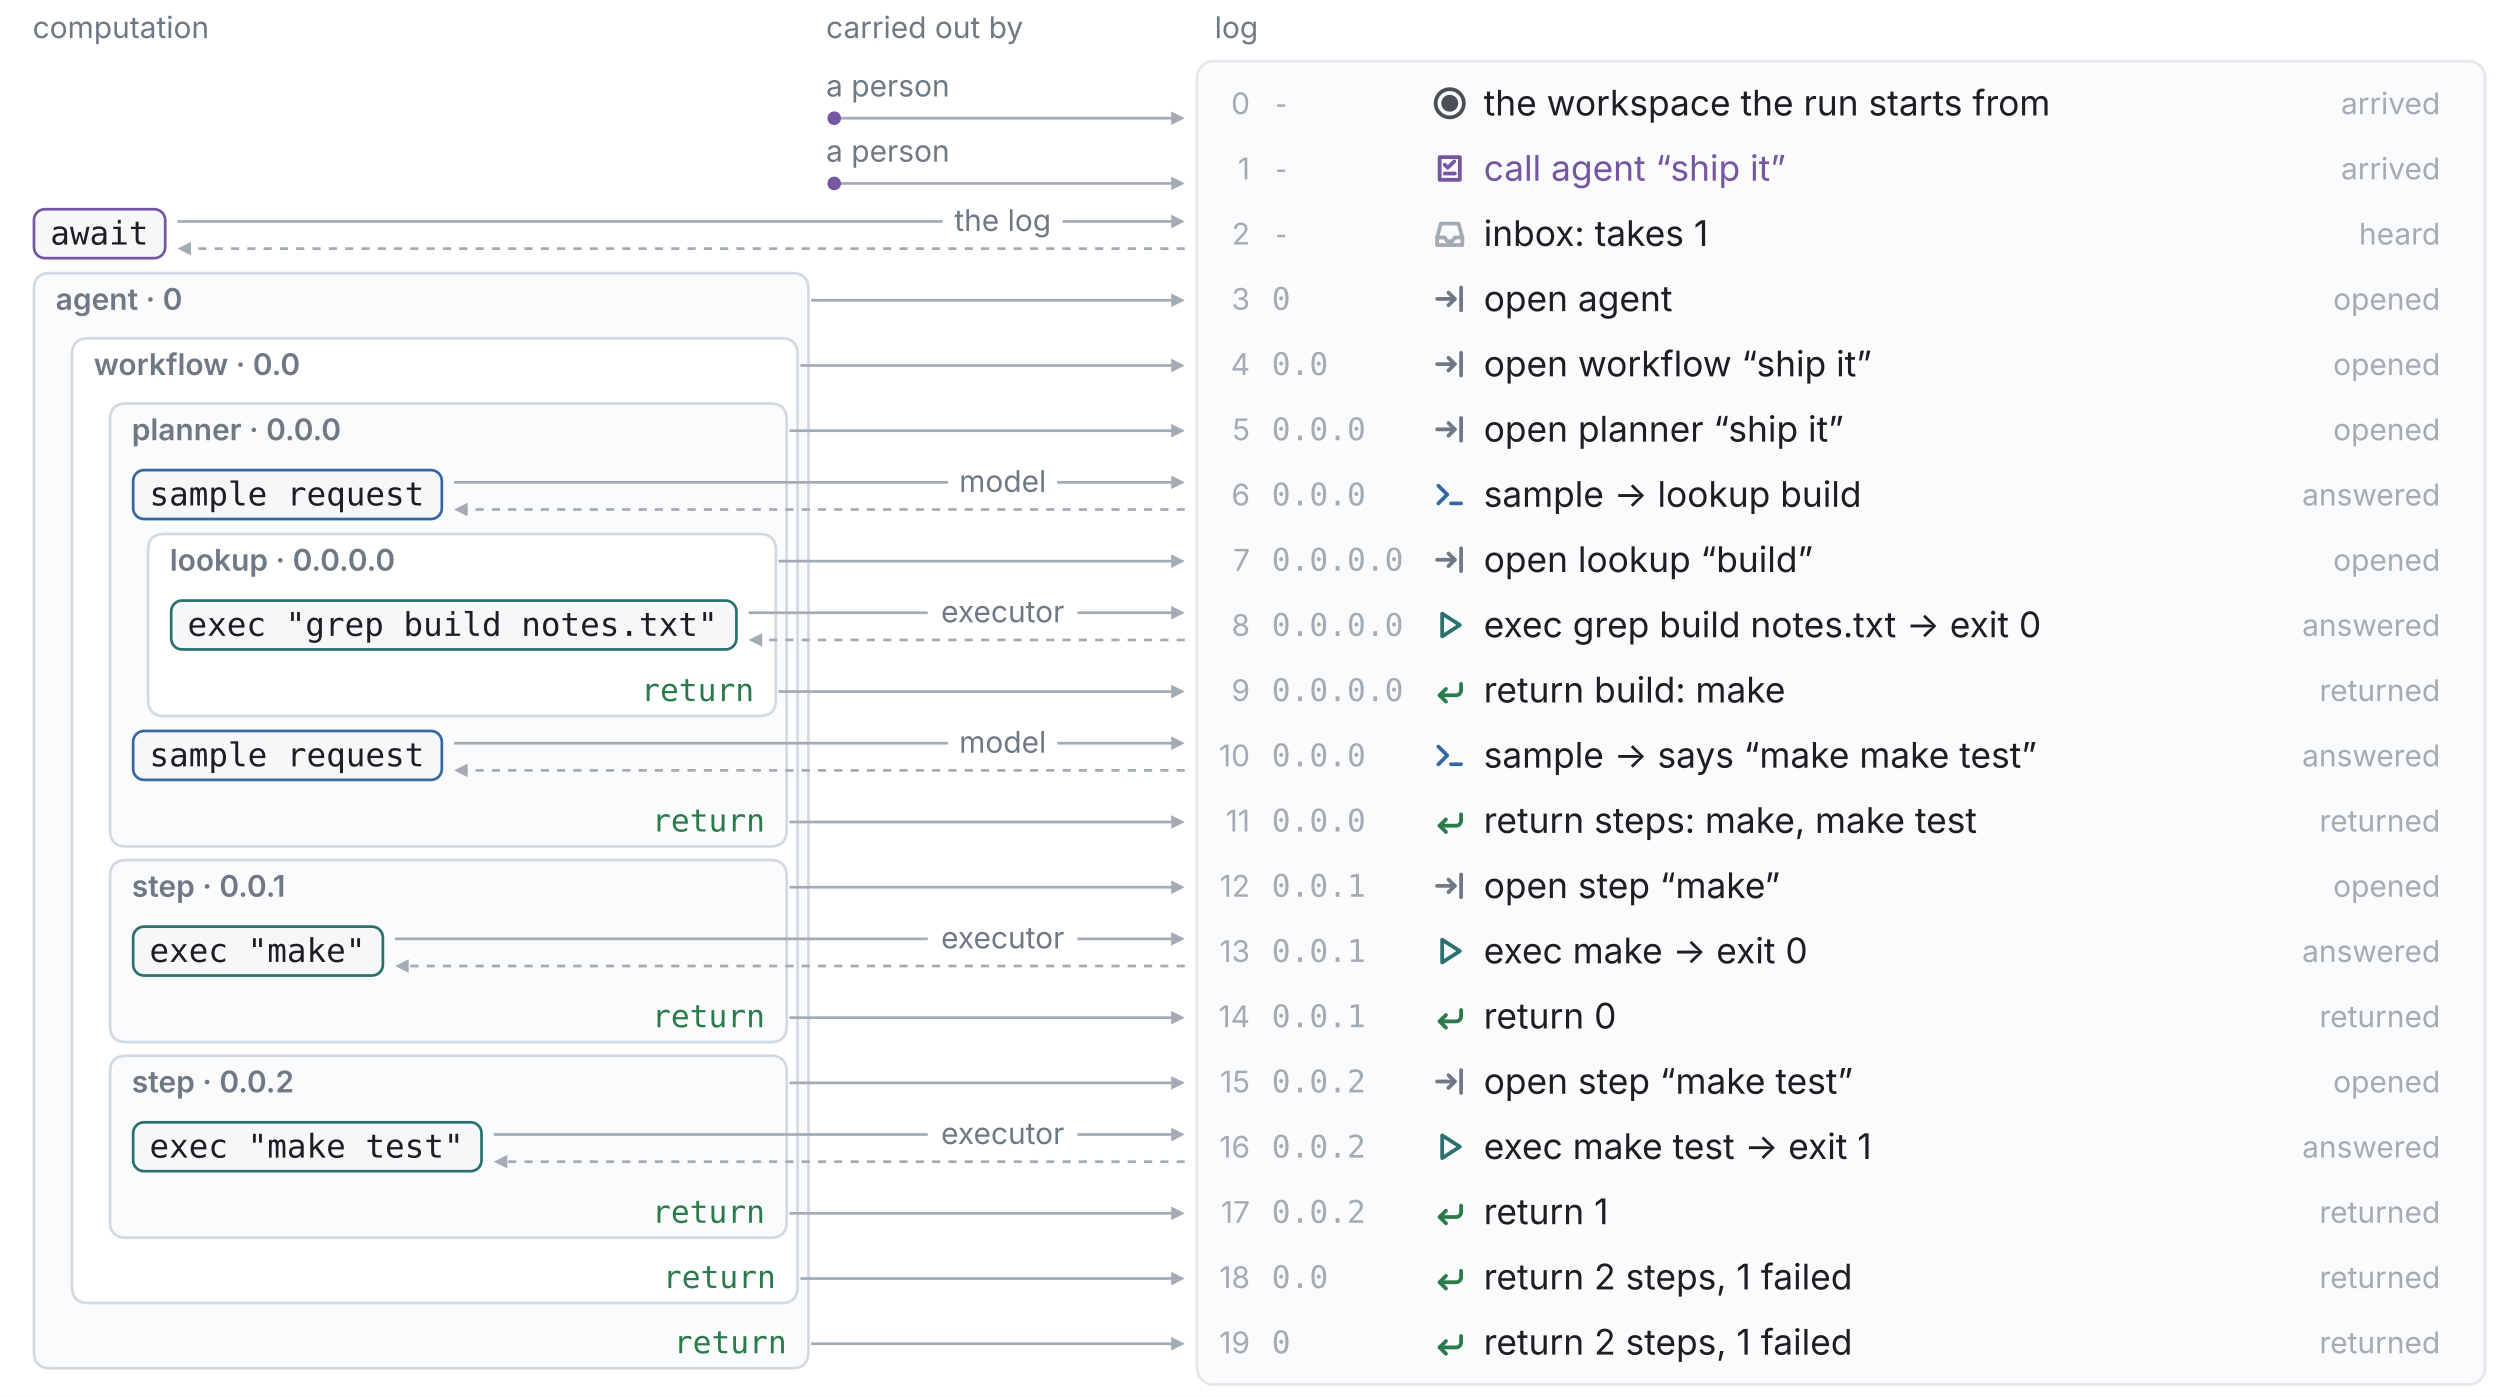
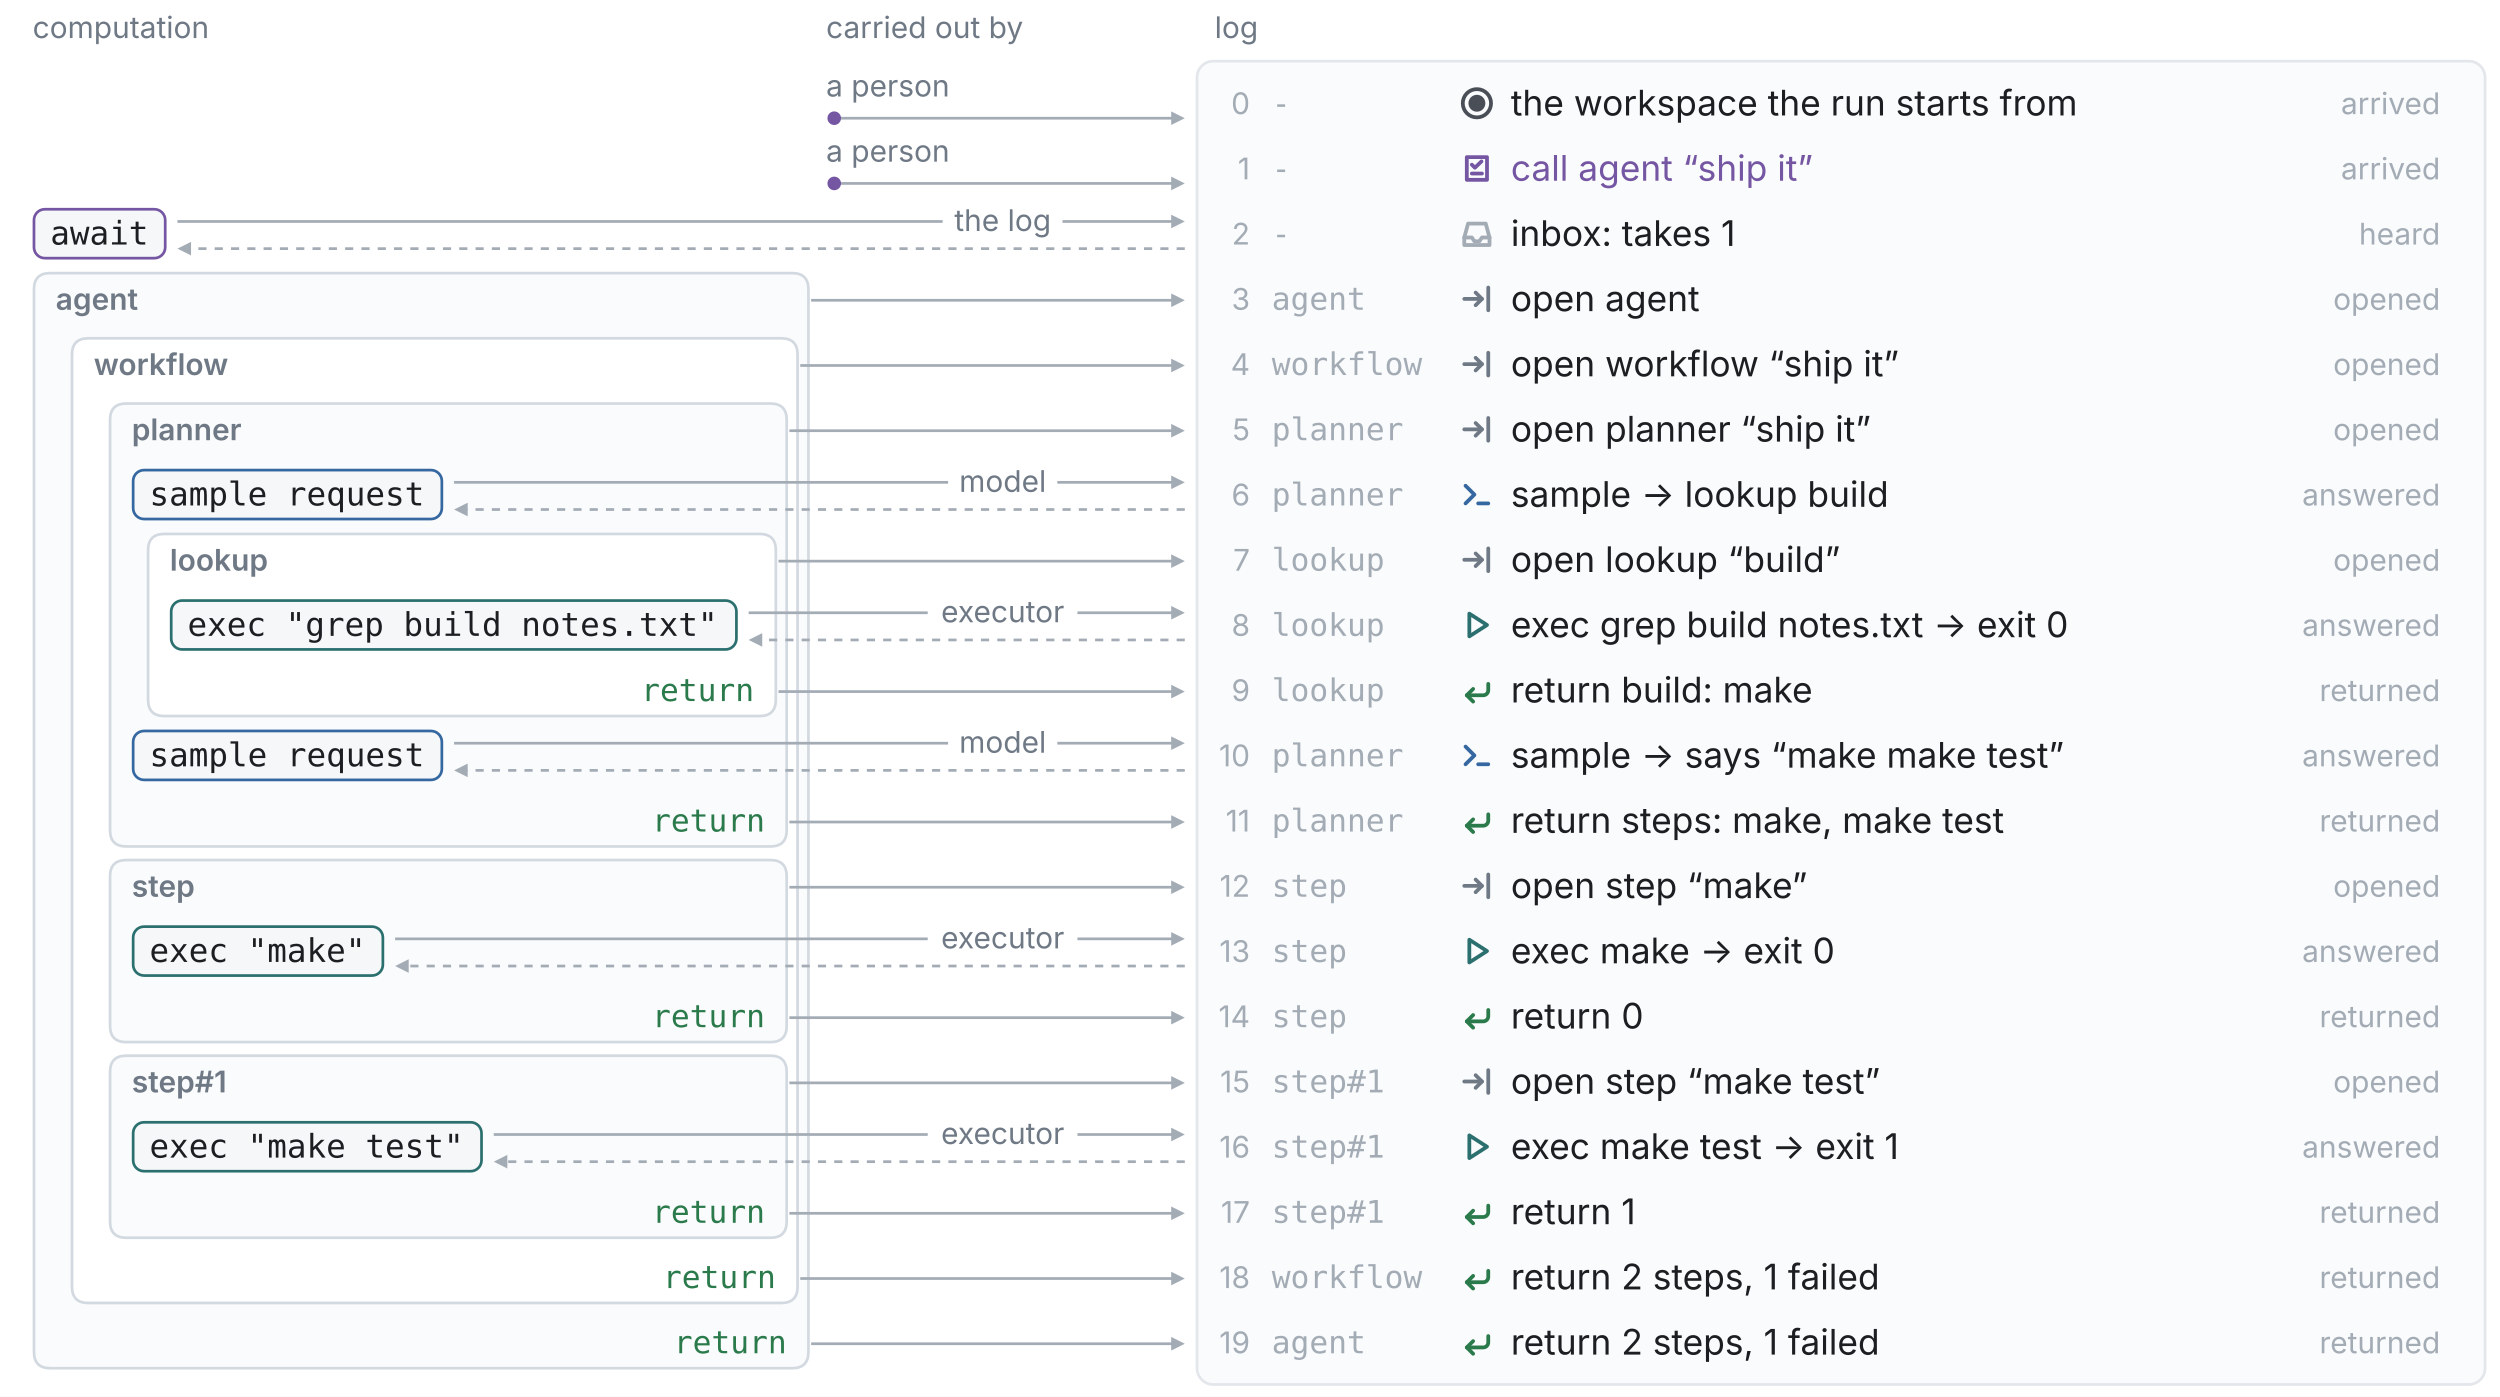
<svg xmlns="http://www.w3.org/2000/svg" viewBox="0 0 920 514" width="920" height="514">
  <style>text{font-family:-apple-system, BlinkMacSystemFont, 'Segoe UI', system-ui, sans-serif;font-size:13px;fill:#1c1e21}.m{font-family:ui-monospace, SFMono-Regular, Menlo, Consolas, monospace}.s{font-size:11px;fill:#6f7985}.f{font-size:11px;fill:#a3abb5}.b{font-weight:600}.n{font-variant-numeric:tabular-nums}.fr{font-family:ui-monospace, SFMono-Regular, Menlo, Consolas, monospace;font-size:11.5px;fill:#a3abb5}.ch{font-family:ui-monospace, SFMono-Regular, Menlo, Consolas, monospace;font-size:12px}.e{font-family:ui-monospace, SFMono-Regular, Menlo, Consolas, monospace;font-size:11.5px}.a{stroke:#a3abb5;fill:none}.d{stroke-dasharray:3 3}.bx{stroke:#d3d9e0;fill:none}</style>
  <rect width="920" height="514" fill="#fff" />
  <text x="12" y="14" class="s">computation</text>
  <text x="304" y="14" class="s">carried out by</text>
  <text x="447" y="14" class="s">log</text>
  <rect x="440.5" y="22.5" width="474" height="487" rx="6" fill="#fafbfc" stroke="#e3e6ea" />
  <path fill="#fafbfc" d="M12.5,497.5V106.5Q12.5,100.5 18.5,100.5H291.5Q297.5,100.5 297.5,106.5V497.5Q297.5,503.5 291.5,503.5H18.5Q12.5,503.5 12.5,497.5Z" />
  <path class="bx" d="M12.5,497.5V106.5Q12.5,100.5 18.5,100.5H291.5Q297.5,100.5 297.5,106.5V497.5Q297.5,503.5 291.5,503.5H18.5Q12.5,503.5 12.5,497.5" />
  <path fill="#fff" d="M26.5,473.5V130.5Q26.5,124.5 32.5,124.5H287.5Q293.5,124.5 293.5,130.5V473.5Q293.5,479.5 287.5,479.5H32.5Q26.5,479.5 26.5,473.5Z" />
  <path class="bx" d="M26.5,473.5V130.5Q26.5,124.5 32.5,124.5H287.5Q293.5,124.5 293.5,130.5V473.5Q293.5,479.5 287.5,479.5H32.5Q26.5,479.5 26.5,473.5" />
  <path fill="#fafbfc" d="M40.5,305.5V154.5Q40.5,148.5 46.5,148.5H283.5Q289.5,148.5 289.5,154.5V305.5Q289.5,311.5 283.5,311.5H46.5Q40.5,311.5 40.5,305.5Z" />
  <path class="bx" d="M40.5,305.5V154.5Q40.5,148.5 46.5,148.5H283.5Q289.5,148.5 289.5,154.5V305.5Q289.5,311.5 283.5,311.5H46.5Q40.5,311.5 40.5,305.5" />
  <path fill="#fafbfc" d="M40.5,377.5V322.5Q40.5,316.5 46.5,316.5H283.5Q289.5,316.5 289.5,322.5V377.5Q289.5,383.5 283.5,383.5H46.5Q40.5,383.5 40.5,377.5Z" />
  <path class="bx" d="M40.5,377.5V322.5Q40.5,316.5 46.5,316.5H283.5Q289.5,316.5 289.5,322.5V377.5Q289.5,383.5 283.5,383.5H46.5Q40.5,383.5 40.5,377.5" />
  <path fill="#fafbfc" d="M40.5,449.5V394.5Q40.5,388.5 46.5,388.5H283.5Q289.5,388.5 289.5,394.5V449.5Q289.5,455.5 283.5,455.5H46.5Q40.5,455.5 40.5,449.5Z" />
  <path class="bx" d="M40.5,449.5V394.5Q40.5,388.5 46.5,388.5H283.5Q289.5,388.5 289.5,394.5V449.5Q289.5,455.5 283.5,455.5H46.5Q40.5,455.5 40.5,449.5" />
  <path fill="#fff" d="M54.5,257.5V202.5Q54.5,196.5 60.5,196.5H279.5Q285.5,196.5 285.5,202.5V257.5Q285.5,263.5 279.5,263.5H60.5Q54.5,263.5 54.5,257.5Z" />
  <path class="bx" d="M54.5,257.5V202.5Q54.5,196.5 60.5,196.5H279.5Q285.5,196.5 285.5,202.5V257.5Q285.5,263.5 279.5,263.5H60.5Q54.5,263.5 54.5,257.5" />
  <text x="460" y="42" class="f n" text-anchor="end">0</text>
  <text x="468" y="42" class="fr">-</text>
-   <g transform="translate(527,31.5) scale(0.9286)" stroke="#4a4f57" fill="#4a4f57" stroke-width="1.5" stroke-linecap="round" stroke-linejoin="round">
+   <g transform="translate(537,31.5) scale(0.9286)" stroke="#4a4f57" fill="#4a4f57" stroke-width="1.5" stroke-linecap="round" stroke-linejoin="round">
    <circle cx="7" cy="7" r="2.6" />
    <circle cx="7" cy="7" r="5.6" fill="none" />
  </g>
-   <text x="546" y="42.5">the workspace the run starts from</text>
+   <text x="556" y="42.5">the workspace the run starts from</text>
  <text x="898" y="42" class="f" text-anchor="end">arrived</text>
  <text x="304" y="35.5" class="s">a person</text>
  <path class="a" d="M307,43.5H432" />
  <path fill="#a3abb5" d="M436,43.5l-5,-2.5v5z" />
  <circle cx="307" cy="43.5" r="2.5" fill="#7556a3" />
  <text x="460" y="66" class="f n" text-anchor="end">1</text>
  <text x="468" y="66" class="fr">-</text>
-   <g transform="translate(527,55.5) scale(0.9286)" stroke="#7556a3" fill="#7556a3" stroke-width="1.5" stroke-linecap="round" stroke-linejoin="round">
+   <g transform="translate(537,55.5) scale(0.9286)" stroke="#7556a3" fill="#7556a3" stroke-width="1.5" stroke-linecap="round" stroke-linejoin="round">
    <path d="M3 2.5h8v9H3z" fill="none" />
    <path d="M5 5.5l1.2 1.2L8.8 4.2M5 9h4" fill="none" />
  </g>
-   <text x="546" y="66.5" style="fill:#7556a3">call agent “ship it”</text>
+   <text x="556" y="66.5" style="fill:#7556a3">call agent “ship it”</text>
  <text x="898" y="66" class="f" text-anchor="end">arrived</text>
  <text x="304" y="59.5" class="s">a person</text>
  <path class="a" d="M307,67.5H432" />
  <path fill="#a3abb5" d="M436,67.5l-5,-2.5v5z" />
  <circle cx="307" cy="67.5" r="2.5" fill="#7556a3" />
  <text x="460" y="90" class="f n" text-anchor="end">2</text>
  <text x="468" y="90" class="fr">-</text>
-   <g transform="translate(527,79.5) scale(0.9286)" stroke="#a3abb5" fill="#a3abb5" stroke-width="1.5" stroke-linecap="round" stroke-linejoin="round">
+   <g transform="translate(537,79.5) scale(0.9286)" stroke="#a3abb5" fill="#a3abb5" stroke-width="1.5" stroke-linecap="round" stroke-linejoin="round">
    <path d="M2 8.5h3l1 1.5h2l1-1.5h3" fill="none" />
    <path d="M2 8.5L3.5 3h7L12 8.5v3H2z" fill="none" />
  </g>
-   <text x="546" y="90.5">inbox: takes 1</text>
+   <text x="556" y="90.5">inbox: takes 1</text>
  <text x="898" y="90" class="f" text-anchor="end">heard</text>
  <rect x="12.5" y="77.0" width="48.3" height="18" rx="4" fill="#f6f7f9" stroke="#7556a3" />
  <text x="18.5" y="90" class="ch">await</text>
  <path class="a" d="M65.3,81.5H432" />
  <path fill="#a3abb5" d="M436,81.5l-5,-2.5v5z" />
  <rect x="346.9" y="75.0" width="44.1" height="13" fill="#fff" />
  <text x="369" y="85" class="s" text-anchor="middle">the log</text>
  <path class="a d" d="M436,91.5H69.3" />
  <path fill="#a3abb5" d="M65.3,91.5l5,-2.5v5z" />
  <text x="460" y="114" class="f n" text-anchor="end">3</text>
-   <text x="468" y="114" class="fr">0</text>
-   <g transform="translate(527,103.5) scale(0.9286)" stroke="#6f7985" fill="#6f7985" stroke-width="1.5" stroke-linecap="round" stroke-linejoin="round">
-     <path d="M2 7h7" fill="none" />
-     <path d="M6.5 4.5L9 7l-2.5 2.5" fill="none" />
-     <path d="M11.5 2.5v9" fill="none" />
-   </g>
-   <text x="546" y="114.5">open agent</text>
+   <text x="468" y="114" class="fr">agent</text>
+   <g transform="translate(537,103.5) scale(0.9286)" stroke="#6f7985" fill="#6f7985" stroke-width="1.5" stroke-linecap="round" stroke-linejoin="round">
+     <path d="M2 7h7" fill="none" />
+     <path d="M6.5 4.5L9 7l-2.5 2.5" fill="none" />
+     <path d="M11.5 2.5v9" fill="none" />
+   </g>
+   <text x="556" y="114.5">open agent</text>
  <text x="898" y="114" class="f" text-anchor="end">opened</text>
-   <text x="20.5" y="114" class="s b">agent · 0</text>
+   <text x="20.5" y="114" class="s b">agent</text>
  <path class="a" d="M298.5,110.5H432" />
  <path fill="#a3abb5" d="M436,110.5l-5,-2.5v5z" />
  <text x="460" y="138" class="f n" text-anchor="end">4</text>
-   <text x="468" y="138" class="fr">0.0</text>
-   <g transform="translate(527,127.5) scale(0.9286)" stroke="#6f7985" fill="#6f7985" stroke-width="1.5" stroke-linecap="round" stroke-linejoin="round">
-     <path d="M2 7h7" fill="none" />
-     <path d="M6.5 4.5L9 7l-2.5 2.5" fill="none" />
-     <path d="M11.5 2.5v9" fill="none" />
-   </g>
-   <text x="546" y="138.5">open workflow “ship it”</text>
+   <text x="468" y="138" class="fr">workflow</text>
+   <g transform="translate(537,127.5) scale(0.9286)" stroke="#6f7985" fill="#6f7985" stroke-width="1.5" stroke-linecap="round" stroke-linejoin="round">
+     <path d="M2 7h7" fill="none" />
+     <path d="M6.5 4.5L9 7l-2.5 2.5" fill="none" />
+     <path d="M11.5 2.5v9" fill="none" />
+   </g>
+   <text x="556" y="138.5">open workflow “ship it”</text>
  <text x="898" y="138" class="f" text-anchor="end">opened</text>
-   <text x="34.5" y="138" class="s b">workflow · 0.0</text>
+   <text x="34.5" y="138" class="s b">workflow</text>
  <path class="a" d="M294.5,134.5H432" />
  <path fill="#a3abb5" d="M436,134.5l-5,-2.5v5z" />
  <text x="460" y="162" class="f n" text-anchor="end">5</text>
-   <text x="468" y="162" class="fr">0.0.0</text>
-   <g transform="translate(527,151.5) scale(0.9286)" stroke="#6f7985" fill="#6f7985" stroke-width="1.5" stroke-linecap="round" stroke-linejoin="round">
-     <path d="M2 7h7" fill="none" />
-     <path d="M6.5 4.5L9 7l-2.5 2.5" fill="none" />
-     <path d="M11.5 2.5v9" fill="none" />
-   </g>
-   <text x="546" y="162.5">open planner “ship it”</text>
+   <text x="468" y="162" class="fr">planner</text>
+   <g transform="translate(537,151.5) scale(0.9286)" stroke="#6f7985" fill="#6f7985" stroke-width="1.5" stroke-linecap="round" stroke-linejoin="round">
+     <path d="M2 7h7" fill="none" />
+     <path d="M6.5 4.5L9 7l-2.5 2.5" fill="none" />
+     <path d="M11.5 2.5v9" fill="none" />
+   </g>
+   <text x="556" y="162.5">open planner “ship it”</text>
  <text x="898" y="162" class="f" text-anchor="end">opened</text>
-   <text x="48.5" y="162" class="s b">planner · 0.0.0</text>
+   <text x="48.5" y="162" class="s b">planner</text>
  <path class="a" d="M290.5,158.5H432" />
  <path fill="#a3abb5" d="M436,158.5l-5,-2.5v5z" />
  <text x="460" y="186" class="f n" text-anchor="end">6</text>
-   <text x="468" y="186" class="fr">0.0.0</text>
-   <g transform="translate(527,175.5) scale(0.9286)" stroke="#3567a0" fill="#3567a0" stroke-width="1.5" stroke-linecap="round" stroke-linejoin="round">
+   <text x="468" y="186" class="fr">planner</text>
+   <g transform="translate(537,175.5) scale(0.9286)" stroke="#3567a0" fill="#3567a0" stroke-width="1.5" stroke-linecap="round" stroke-linejoin="round">
    <path d="M2.5 3.5L6 7l-3.5 3.5" fill="none" />
    <path d="M7.5 10.5h4" fill="none" />
  </g>
-   <text x="546" y="186.5">sample → lookup build</text>
+   <text x="556" y="186.5">sample → lookup build</text>
  <text x="898" y="186" class="f" text-anchor="end">answered</text>
  <rect x="49.0" y="173.0" width="113.6" height="18" rx="4" fill="#f6f7f9" stroke="#3567a0" />
  <text x="55" y="186" class="ch">sample request</text>
  <path class="a" d="M167.1,177.5H432" />
  <path fill="#a3abb5" d="M436,177.5l-5,-2.5v5z" />
  <rect x="348.9" y="171.0" width="40.2" height="13" fill="#fff" />
  <text x="369" y="181" class="s" text-anchor="middle">model</text>
  <path class="a d" d="M436,187.5H171.1" />
  <path fill="#a3abb5" d="M167.1,187.5l5,-2.5v5z" />
  <text x="460" y="210" class="f n" text-anchor="end">7</text>
-   <text x="468" y="210" class="fr">0.0.0.0</text>
-   <g transform="translate(527,199.5) scale(0.9286)" stroke="#6f7985" fill="#6f7985" stroke-width="1.5" stroke-linecap="round" stroke-linejoin="round">
-     <path d="M2 7h7" fill="none" />
-     <path d="M6.5 4.5L9 7l-2.5 2.5" fill="none" />
-     <path d="M11.5 2.5v9" fill="none" />
-   </g>
-   <text x="546" y="210.5">open lookup “build”</text>
+   <text x="468" y="210" class="fr">lookup</text>
+   <g transform="translate(537,199.5) scale(0.9286)" stroke="#6f7985" fill="#6f7985" stroke-width="1.5" stroke-linecap="round" stroke-linejoin="round">
+     <path d="M2 7h7" fill="none" />
+     <path d="M6.5 4.5L9 7l-2.5 2.5" fill="none" />
+     <path d="M11.5 2.5v9" fill="none" />
+   </g>
+   <text x="556" y="210.5">open lookup “build”</text>
  <text x="898" y="210" class="f" text-anchor="end">opened</text>
-   <text x="62.5" y="210" class="s b">lookup · 0.0.0.0</text>
+   <text x="62.5" y="210" class="s b">lookup</text>
  <path class="a" d="M286.5,206.5H432" />
  <path fill="#a3abb5" d="M436,206.5l-5,-2.5v5z" />
  <text x="460" y="234" class="f n" text-anchor="end">8</text>
-   <text x="468" y="234" class="fr">0.0.0.0</text>
-   <g transform="translate(527,223.5) scale(0.9286)" stroke="#2b6f6f" fill="#2b6f6f" stroke-width="1.5" stroke-linecap="round" stroke-linejoin="round">
+   <text x="468" y="234" class="fr">lookup</text>
+   <g transform="translate(537,223.5) scale(0.9286)" stroke="#2b6f6f" fill="#2b6f6f" stroke-width="1.5" stroke-linecap="round" stroke-linejoin="round">
    <path d="M4 2.5l7 4.5-7 4.5z" fill="none" />
  </g>
-   <text x="546" y="234.5">exec grep build notes.txt → exit 0</text>
+   <text x="556" y="234.5">exec grep build notes.txt → exit 0</text>
  <text x="898" y="234" class="f" text-anchor="end">answered</text>
  <rect x="63.0" y="221.0" width="208" height="18" rx="4" fill="#f6f7f9" stroke="#2b6f6f" />
  <text x="69" y="234" class="ch">exec "grep build notes.txt"</text>
  <path class="a" d="M275.5,225.5H432" />
  <path fill="#a3abb5" d="M436,225.5l-5,-2.5v5z" />
  <rect x="341.4" y="219.0" width="55.1" height="13" fill="#fff" />
  <text x="369" y="229" class="s" text-anchor="middle">executor</text>
  <path class="a d" d="M436,235.5H279.5" />
  <path fill="#a3abb5" d="M275.5,235.5l5,-2.5v5z" />
  <text x="460" y="258" class="f n" text-anchor="end">9</text>
-   <text x="468" y="258" class="fr">0.0.0.0</text>
-   <g transform="translate(527,247.5) scale(0.9286)" stroke="#2a7a4b" fill="#2a7a4b" stroke-width="1.5" stroke-linecap="round" stroke-linejoin="round">
-     <path d="M11.5 4.5v2.5a2 2 0 0 1-2 2H3" fill="none" />
-     <path d="M5.5 6.5L3 9l2.5 2.5" fill="none" />
-   </g>
-   <text x="546" y="258.5">return build: make</text>
+   <text x="468" y="258" class="fr">lookup</text>
+   <g transform="translate(537,247.5) scale(0.9286)" stroke="#2a7a4b" fill="#2a7a4b" stroke-width="1.5" stroke-linecap="round" stroke-linejoin="round">
+     <path d="M11.5 4.5v2.5a2 2 0 0 1-2 2H3" fill="none" />
+     <path d="M5.5 6.5L3 9l2.5 2.5" fill="none" />
+   </g>
+   <text x="556" y="258.5">return build: make</text>
  <text x="898" y="258" class="f" text-anchor="end">returned</text>
  <text x="277.5" y="258" class="e" style="fill:#2a7a4b" text-anchor="end">return</text>
  <path class="a" d="M286.5,254.5H432" />
  <path fill="#a3abb5" d="M436,254.5l-5,-2.5v5z" />
  <text x="460" y="282" class="f n" text-anchor="end">10</text>
-   <text x="468" y="282" class="fr">0.0.0</text>
-   <g transform="translate(527,271.5) scale(0.9286)" stroke="#3567a0" fill="#3567a0" stroke-width="1.5" stroke-linecap="round" stroke-linejoin="round">
+   <text x="468" y="282" class="fr">planner</text>
+   <g transform="translate(537,271.5) scale(0.9286)" stroke="#3567a0" fill="#3567a0" stroke-width="1.5" stroke-linecap="round" stroke-linejoin="round">
    <path d="M2.5 3.5L6 7l-3.5 3.5" fill="none" />
    <path d="M7.5 10.5h4" fill="none" />
  </g>
-   <text x="546" y="282.5">sample → says “make make test”</text>
+   <text x="556" y="282.5">sample → says “make make test”</text>
  <text x="898" y="282" class="f" text-anchor="end">answered</text>
  <rect x="49.0" y="269.0" width="113.6" height="18" rx="4" fill="#f6f7f9" stroke="#3567a0" />
  <text x="55" y="282" class="ch">sample request</text>
  <path class="a" d="M167.1,273.5H432" />
  <path fill="#a3abb5" d="M436,273.5l-5,-2.5v5z" />
  <rect x="348.9" y="267.0" width="40.2" height="13" fill="#fff" />
  <text x="369" y="277" class="s" text-anchor="middle">model</text>
  <path class="a d" d="M436,283.5H171.1" />
  <path fill="#a3abb5" d="M167.1,283.5l5,-2.5v5z" />
  <text x="460" y="306" class="f n" text-anchor="end">11</text>
-   <text x="468" y="306" class="fr">0.0.0</text>
-   <g transform="translate(527,295.5) scale(0.9286)" stroke="#2a7a4b" fill="#2a7a4b" stroke-width="1.5" stroke-linecap="round" stroke-linejoin="round">
-     <path d="M11.5 4.5v2.5a2 2 0 0 1-2 2H3" fill="none" />
-     <path d="M5.5 6.5L3 9l2.5 2.5" fill="none" />
-   </g>
-   <text x="546" y="306.5">return steps: make, make test</text>
+   <text x="468" y="306" class="fr">planner</text>
+   <g transform="translate(537,295.5) scale(0.9286)" stroke="#2a7a4b" fill="#2a7a4b" stroke-width="1.5" stroke-linecap="round" stroke-linejoin="round">
+     <path d="M11.5 4.5v2.5a2 2 0 0 1-2 2H3" fill="none" />
+     <path d="M5.5 6.5L3 9l2.5 2.5" fill="none" />
+   </g>
+   <text x="556" y="306.5">return steps: make, make test</text>
  <text x="898" y="306" class="f" text-anchor="end">returned</text>
  <text x="281.5" y="306" class="e" style="fill:#2a7a4b" text-anchor="end">return</text>
  <path class="a" d="M290.5,302.5H432" />
  <path fill="#a3abb5" d="M436,302.5l-5,-2.5v5z" />
  <text x="460" y="330" class="f n" text-anchor="end">12</text>
-   <text x="468" y="330" class="fr">0.0.1</text>
-   <g transform="translate(527,319.5) scale(0.9286)" stroke="#6f7985" fill="#6f7985" stroke-width="1.5" stroke-linecap="round" stroke-linejoin="round">
-     <path d="M2 7h7" fill="none" />
-     <path d="M6.5 4.5L9 7l-2.5 2.5" fill="none" />
-     <path d="M11.5 2.5v9" fill="none" />
-   </g>
-   <text x="546" y="330.5">open step “make”</text>
+   <text x="468" y="330" class="fr">step</text>
+   <g transform="translate(537,319.5) scale(0.9286)" stroke="#6f7985" fill="#6f7985" stroke-width="1.5" stroke-linecap="round" stroke-linejoin="round">
+     <path d="M2 7h7" fill="none" />
+     <path d="M6.5 4.5L9 7l-2.5 2.5" fill="none" />
+     <path d="M11.5 2.5v9" fill="none" />
+   </g>
+   <text x="556" y="330.5">open step “make”</text>
  <text x="898" y="330" class="f" text-anchor="end">opened</text>
-   <text x="48.5" y="330" class="s b">step · 0.0.1</text>
+   <text x="48.5" y="330" class="s b">step</text>
  <path class="a" d="M290.5,326.5H432" />
  <path fill="#a3abb5" d="M436,326.5l-5,-2.5v5z" />
  <text x="460" y="354" class="f n" text-anchor="end">13</text>
-   <text x="468" y="354" class="fr">0.0.1</text>
-   <g transform="translate(527,343.5) scale(0.9286)" stroke="#2b6f6f" fill="#2b6f6f" stroke-width="1.5" stroke-linecap="round" stroke-linejoin="round">
+   <text x="468" y="354" class="fr">step</text>
+   <g transform="translate(537,343.5) scale(0.9286)" stroke="#2b6f6f" fill="#2b6f6f" stroke-width="1.5" stroke-linecap="round" stroke-linejoin="round">
    <path d="M4 2.5l7 4.5-7 4.5z" fill="none" />
  </g>
-   <text x="546" y="354.5">exec make → exit 0</text>
+   <text x="556" y="354.5">exec make → exit 0</text>
  <text x="898" y="354" class="f" text-anchor="end">answered</text>
  <rect x="49.0" y="341.0" width="91.9" height="18" rx="4" fill="#f6f7f9" stroke="#2b6f6f" />
  <text x="55" y="354" class="ch">exec "make"</text>
  <path class="a" d="M145.4,345.5H432" />
  <path fill="#a3abb5" d="M436,345.5l-5,-2.5v5z" />
  <rect x="341.4" y="339.0" width="55.1" height="13" fill="#fff" />
  <text x="369" y="349" class="s" text-anchor="middle">executor</text>
  <path class="a d" d="M436,355.5H149.4" />
  <path fill="#a3abb5" d="M145.4,355.5l5,-2.5v5z" />
  <text x="460" y="378" class="f n" text-anchor="end">14</text>
-   <text x="468" y="378" class="fr">0.0.1</text>
-   <g transform="translate(527,367.5) scale(0.9286)" stroke="#2a7a4b" fill="#2a7a4b" stroke-width="1.5" stroke-linecap="round" stroke-linejoin="round">
-     <path d="M11.5 4.5v2.5a2 2 0 0 1-2 2H3" fill="none" />
-     <path d="M5.5 6.5L3 9l2.5 2.5" fill="none" />
-   </g>
-   <text x="546" y="378.5">return 0</text>
+   <text x="468" y="378" class="fr">step</text>
+   <g transform="translate(537,367.5) scale(0.9286)" stroke="#2a7a4b" fill="#2a7a4b" stroke-width="1.5" stroke-linecap="round" stroke-linejoin="round">
+     <path d="M11.5 4.5v2.5a2 2 0 0 1-2 2H3" fill="none" />
+     <path d="M5.5 6.5L3 9l2.5 2.5" fill="none" />
+   </g>
+   <text x="556" y="378.5">return 0</text>
  <text x="898" y="378" class="f" text-anchor="end">returned</text>
  <text x="281.5" y="378" class="e" style="fill:#2a7a4b" text-anchor="end">return</text>
  <path class="a" d="M290.5,374.5H432" />
  <path fill="#a3abb5" d="M436,374.5l-5,-2.5v5z" />
  <text x="460" y="402" class="f n" text-anchor="end">15</text>
-   <text x="468" y="402" class="fr">0.0.2</text>
-   <g transform="translate(527,391.5) scale(0.9286)" stroke="#6f7985" fill="#6f7985" stroke-width="1.5" stroke-linecap="round" stroke-linejoin="round">
-     <path d="M2 7h7" fill="none" />
-     <path d="M6.5 4.5L9 7l-2.5 2.5" fill="none" />
-     <path d="M11.5 2.5v9" fill="none" />
-   </g>
-   <text x="546" y="402.5">open step “make test”</text>
+   <text x="468" y="402" class="fr">step#1</text>
+   <g transform="translate(537,391.5) scale(0.9286)" stroke="#6f7985" fill="#6f7985" stroke-width="1.5" stroke-linecap="round" stroke-linejoin="round">
+     <path d="M2 7h7" fill="none" />
+     <path d="M6.5 4.5L9 7l-2.5 2.5" fill="none" />
+     <path d="M11.5 2.5v9" fill="none" />
+   </g>
+   <text x="556" y="402.5">open step “make test”</text>
  <text x="898" y="402" class="f" text-anchor="end">opened</text>
-   <text x="48.5" y="402" class="s b">step · 0.0.2</text>
+   <text x="48.5" y="402" class="s b">step#1</text>
  <path class="a" d="M290.5,398.5H432" />
  <path fill="#a3abb5" d="M436,398.5l-5,-2.5v5z" />
  <text x="460" y="426" class="f n" text-anchor="end">16</text>
-   <text x="468" y="426" class="fr">0.0.2</text>
-   <g transform="translate(527,415.5) scale(0.9286)" stroke="#2b6f6f" fill="#2b6f6f" stroke-width="1.5" stroke-linecap="round" stroke-linejoin="round">
+   <text x="468" y="426" class="fr">step#1</text>
+   <g transform="translate(537,415.5) scale(0.9286)" stroke="#2b6f6f" fill="#2b6f6f" stroke-width="1.5" stroke-linecap="round" stroke-linejoin="round">
    <path d="M4 2.5l7 4.5-7 4.5z" fill="none" />
  </g>
-   <text x="546" y="426.5">exec make test → exit 1</text>
+   <text x="556" y="426.5">exec make test → exit 1</text>
  <text x="898" y="426" class="f" text-anchor="end">answered</text>
  <rect x="49.0" y="413.0" width="128.2" height="18" rx="4" fill="#f6f7f9" stroke="#2b6f6f" />
  <text x="55" y="426" class="ch">exec "make test"</text>
  <path class="a" d="M181.7,417.5H432" />
  <path fill="#a3abb5" d="M436,417.5l-5,-2.5v5z" />
  <rect x="341.4" y="411.0" width="55.1" height="13" fill="#fff" />
  <text x="369" y="421" class="s" text-anchor="middle">executor</text>
  <path class="a d" d="M436,427.5H185.7" />
  <path fill="#a3abb5" d="M181.7,427.5l5,-2.5v5z" />
  <text x="460" y="450" class="f n" text-anchor="end">17</text>
-   <text x="468" y="450" class="fr">0.0.2</text>
-   <g transform="translate(527,439.5) scale(0.9286)" stroke="#2a7a4b" fill="#2a7a4b" stroke-width="1.5" stroke-linecap="round" stroke-linejoin="round">
-     <path d="M11.5 4.5v2.5a2 2 0 0 1-2 2H3" fill="none" />
-     <path d="M5.5 6.5L3 9l2.5 2.5" fill="none" />
-   </g>
-   <text x="546" y="450.5">return 1</text>
+   <text x="468" y="450" class="fr">step#1</text>
+   <g transform="translate(537,439.5) scale(0.9286)" stroke="#2a7a4b" fill="#2a7a4b" stroke-width="1.5" stroke-linecap="round" stroke-linejoin="round">
+     <path d="M11.5 4.5v2.5a2 2 0 0 1-2 2H3" fill="none" />
+     <path d="M5.5 6.5L3 9l2.5 2.5" fill="none" />
+   </g>
+   <text x="556" y="450.5">return 1</text>
  <text x="898" y="450" class="f" text-anchor="end">returned</text>
  <text x="281.5" y="450" class="e" style="fill:#2a7a4b" text-anchor="end">return</text>
  <path class="a" d="M290.5,446.5H432" />
  <path fill="#a3abb5" d="M436,446.5l-5,-2.5v5z" />
  <text x="460" y="474" class="f n" text-anchor="end">18</text>
-   <text x="468" y="474" class="fr">0.0</text>
-   <g transform="translate(527,463.5) scale(0.9286)" stroke="#2a7a4b" fill="#2a7a4b" stroke-width="1.5" stroke-linecap="round" stroke-linejoin="round">
-     <path d="M11.5 4.5v2.5a2 2 0 0 1-2 2H3" fill="none" />
-     <path d="M5.5 6.5L3 9l2.5 2.5" fill="none" />
-   </g>
-   <text x="546" y="474.5">return 2 steps, 1 failed</text>
+   <text x="468" y="474" class="fr">workflow</text>
+   <g transform="translate(537,463.5) scale(0.9286)" stroke="#2a7a4b" fill="#2a7a4b" stroke-width="1.5" stroke-linecap="round" stroke-linejoin="round">
+     <path d="M11.5 4.5v2.5a2 2 0 0 1-2 2H3" fill="none" />
+     <path d="M5.5 6.5L3 9l2.5 2.5" fill="none" />
+   </g>
+   <text x="556" y="474.5">return 2 steps, 1 failed</text>
  <text x="898" y="474" class="f" text-anchor="end">returned</text>
  <text x="285.5" y="474" class="e" style="fill:#2a7a4b" text-anchor="end">return</text>
  <path class="a" d="M294.5,470.5H432" />
  <path fill="#a3abb5" d="M436,470.5l-5,-2.5v5z" />
  <text x="460" y="498" class="f n" text-anchor="end">19</text>
-   <text x="468" y="498" class="fr">0</text>
-   <g transform="translate(527,487.5) scale(0.9286)" stroke="#2a7a4b" fill="#2a7a4b" stroke-width="1.5" stroke-linecap="round" stroke-linejoin="round">
-     <path d="M11.5 4.5v2.5a2 2 0 0 1-2 2H3" fill="none" />
-     <path d="M5.5 6.5L3 9l2.5 2.5" fill="none" />
-   </g>
-   <text x="546" y="498.5">return 2 steps, 1 failed</text>
+   <text x="468" y="498" class="fr">agent</text>
+   <g transform="translate(537,487.5) scale(0.9286)" stroke="#2a7a4b" fill="#2a7a4b" stroke-width="1.5" stroke-linecap="round" stroke-linejoin="round">
+     <path d="M11.5 4.5v2.5a2 2 0 0 1-2 2H3" fill="none" />
+     <path d="M5.5 6.5L3 9l2.5 2.5" fill="none" />
+   </g>
+   <text x="556" y="498.5">return 2 steps, 1 failed</text>
  <text x="898" y="498" class="f" text-anchor="end">returned</text>
  <text x="289.5" y="498" class="e" style="fill:#2a7a4b" text-anchor="end">return</text>
  <path class="a" d="M298.5,494.5H432" />
  <path fill="#a3abb5" d="M436,494.5l-5,-2.5v5z" />
</svg>
